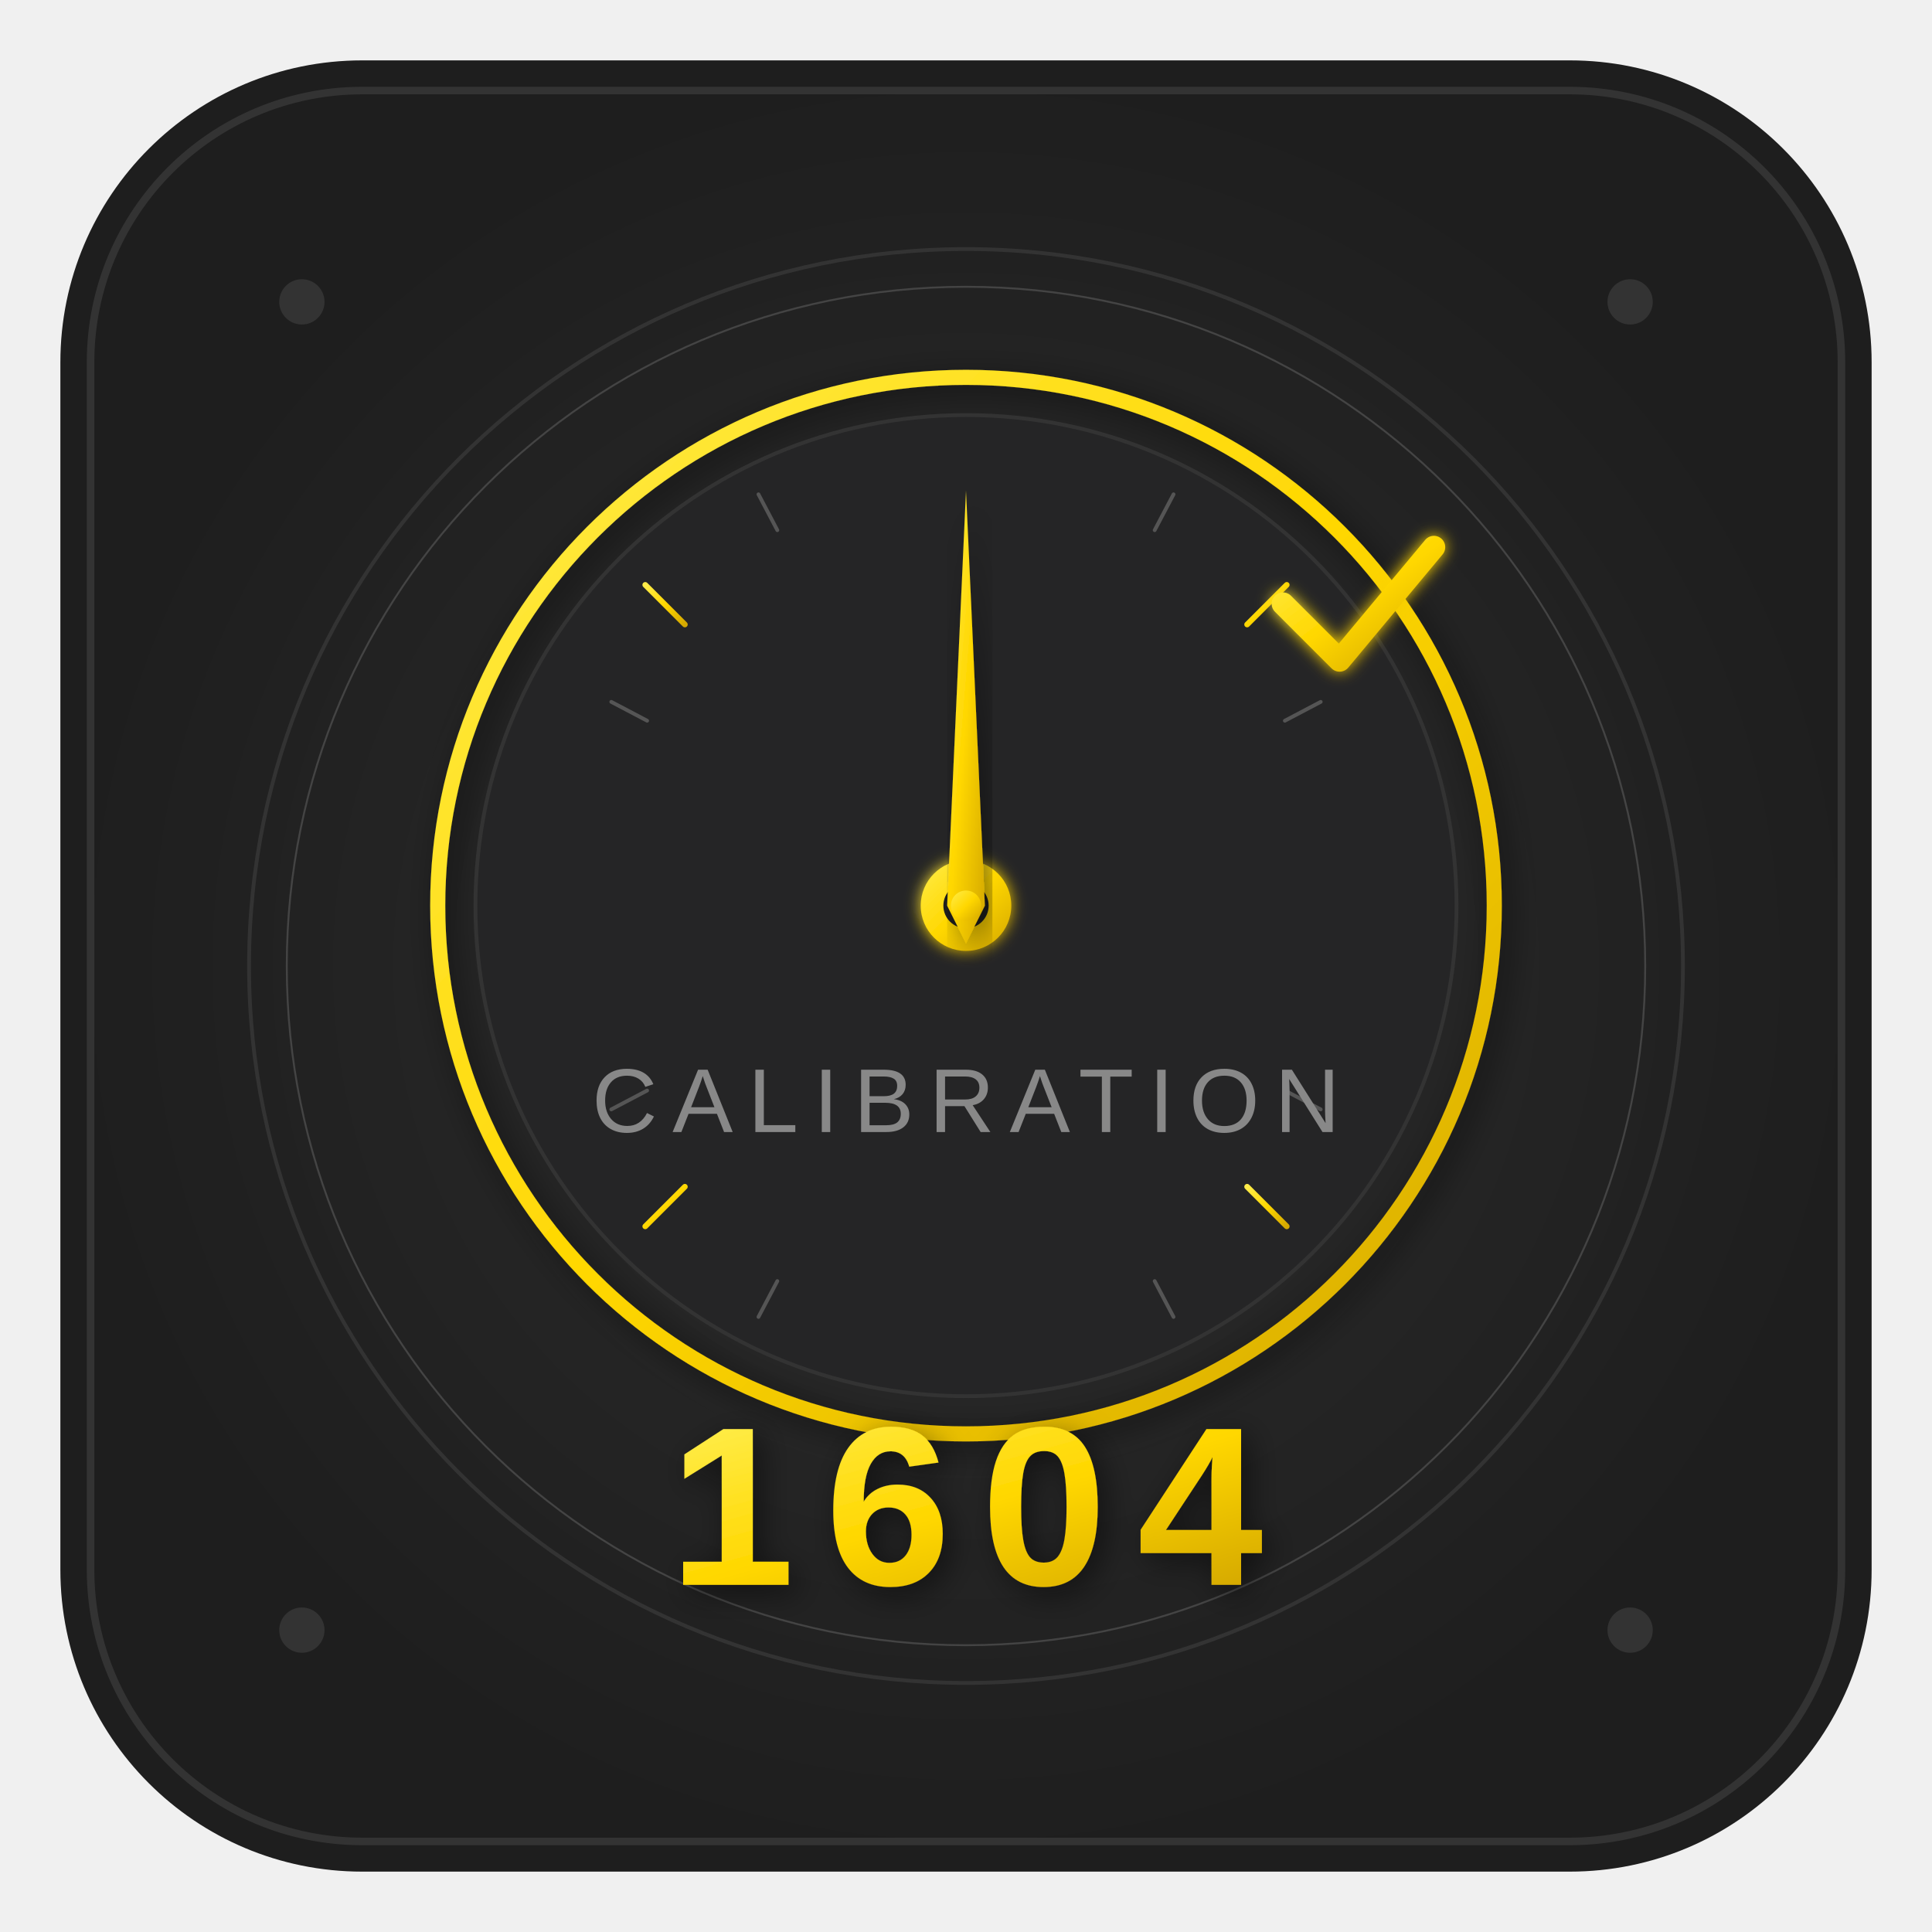
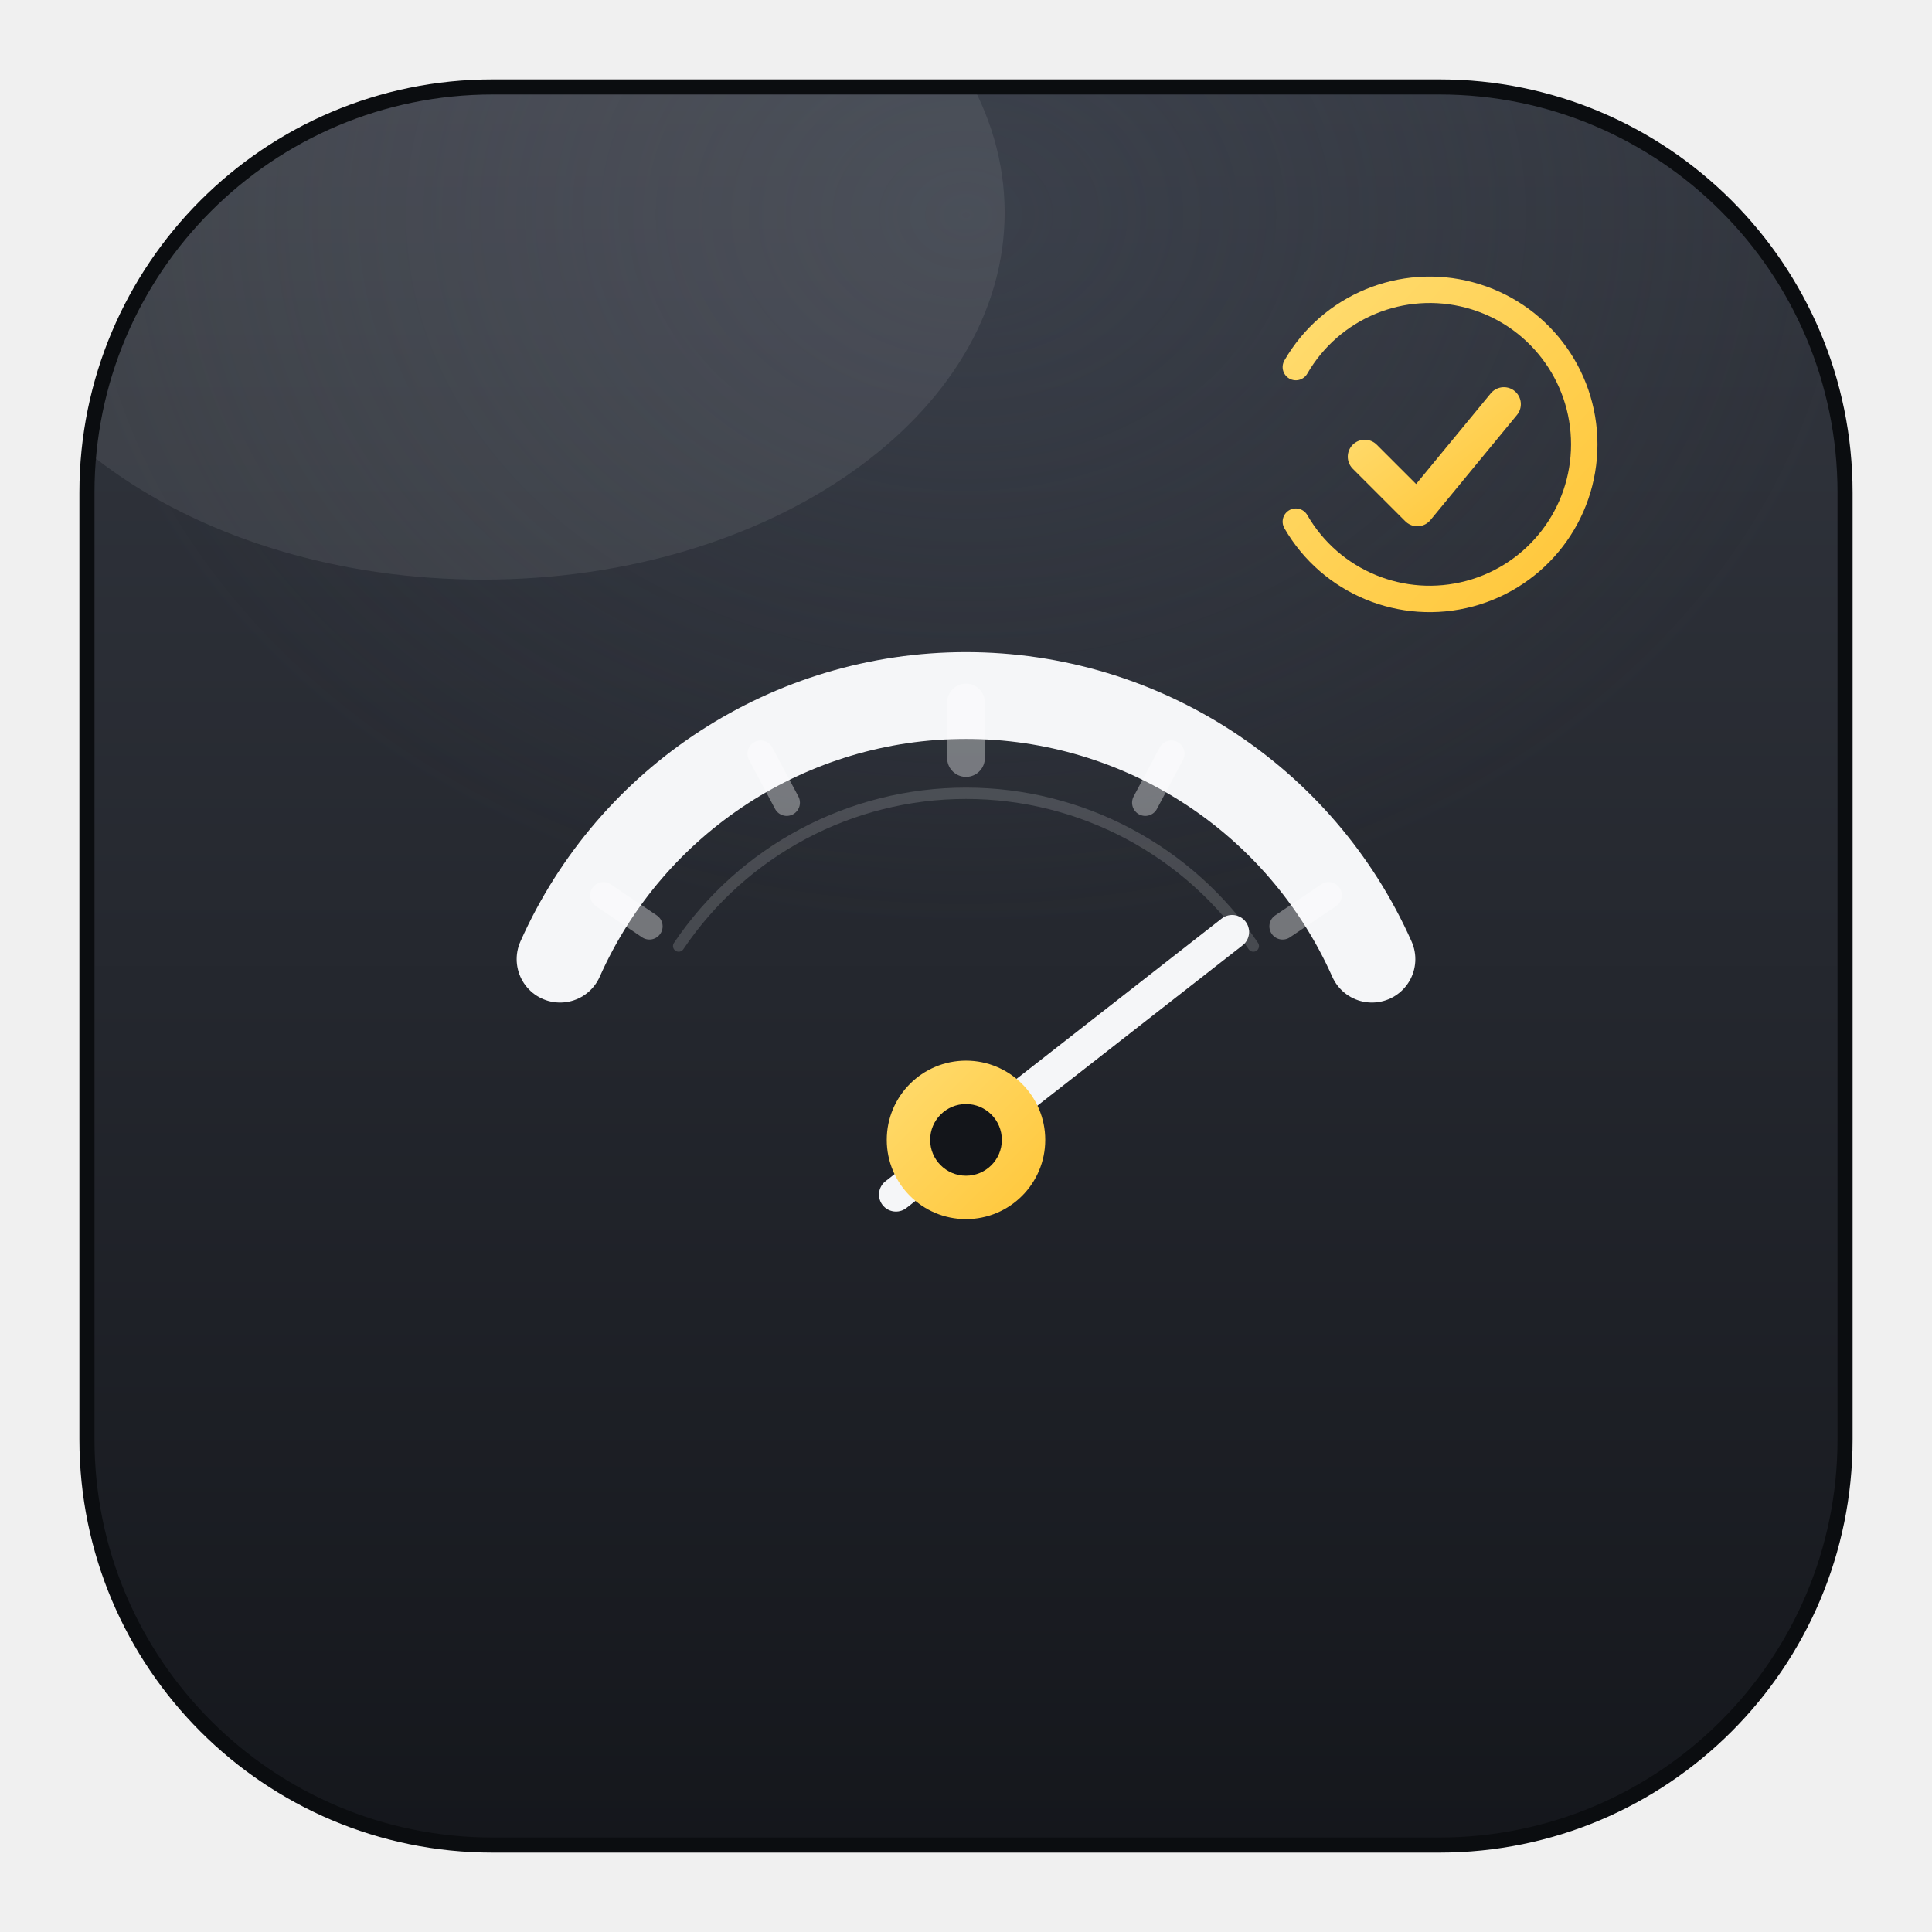
<svg xmlns="http://www.w3.org/2000/svg" width="1024" height="1024" viewBox="0 0 1024 1024">
  <defs>
-     <radialGradient id="bgGradient" cx="50%" cy="50%" r="50%" fx="50%" fy="50%">
-       <stop offset="0%" style="stop-color:#2d2d2d;stop-opacity:1" />
-       <stop offset="100%" style="stop-color:#1e1e1e;stop-opacity:1" />
+     <linearGradient id="bgGradient" x1="0" y1="0" x2="0" y2="1">
+       <stop offset="0%" stop-color="#363a43" />
+       <stop offset="100%" stop-color="#13151a" />
+     </linearGradient>
+     <radialGradient id="glowGradient" cx="50%" cy="28%" r="48%">
+       <stop offset="0%" stop-color="#49505e" stop-opacity="0.38" />
+       <stop offset="100%" stop-color="#49505e" stop-opacity="0" />
    </radialGradient>
-     <linearGradient id="goldGradient" x1="0%" y1="0%" x2="100%" y2="100%">
-       <stop offset="0%" style="stop-color:#ffed4a;stop-opacity:1" />
-       <stop offset="50%" style="stop-color:#ffd700;stop-opacity:1" />
-       <stop offset="100%" style="stop-color:#d4a800;stop-opacity:1" />
+     <linearGradient id="amberGradient" x1="0" y1="0" x2="1" y2="1">
+       <stop offset="0%" stop-color="#ffdc70" />
+       <stop offset="100%" stop-color="#ffc638" />
    </linearGradient>
-     <filter id="goldGlow" x="-50%" y="-50%" width="200%" height="200%">
-       <feGaussianBlur stdDeviation="4" result="coloredBlur" />
-       <feMerge>
-         <feMergeNode in="coloredBlur" />
-         <feMergeNode in="SourceGraphic" />
-       </feMerge>
-     </filter>
-     <filter id="dropShadow" x="-20%" y="-20%" width="140%" height="140%">
-       <feGaussianBlur in="SourceAlpha" stdDeviation="8" />
-       <feOffset dx="4" dy="4" result="offsetblur" />
-       <feComponentTransfer>
-         <feFuncA type="linear" slope="0.5" />
-       </feComponentTransfer>
-       <feMerge>
-         <feMergeNode />
-         <feMergeNode in="SourceGraphic" />
-       </feMerge>
-     </filter>
+     <clipPath id="tileClip">
+       <rect x="46.08" y="46.08" width="931.84" height="931.84" rx="215.04" ry="215.04" />
+     </clipPath>
  </defs>
-   <rect x="32" y="32" width="960" height="960" rx="160" ry="160" fill="url(#bgGradient)" />
-   <rect x="48" y="48" width="928" height="928" rx="144" ry="144" fill="none" stroke="#333333" stroke-width="4" />
-   <circle cx="512" cy="512" r="380" fill="none" stroke="#333333" stroke-width="2" />
-   <circle cx="512" cy="512" r="360" fill="none" stroke="#444444" stroke-width="1" />
-   <circle cx="512" cy="480" r="280" fill="none" stroke="url(#goldGradient)" stroke-width="8" filter="url(#dropShadow)" />
-   <circle cx="512" cy="480" r="260" fill="#252526" stroke="#333333" stroke-width="2" />
-   <g stroke="url(#goldGradient)" stroke-width="4" stroke-linecap="round">
-     <line x1="512" y1="240" x2="512" y2="270" />
-     <line x1="752" y1="480" x2="722" y2="480" />
-     <line x1="512" y1="720" x2="512" y2="690" />
-     <line x1="272" y1="480" x2="302" y2="480" />
-     <line x1="682" y1="310" x2="661" y2="331" stroke-width="3" />
-     <line x1="682" y1="650" x2="661" y2="629" stroke-width="3" />
-     <line x1="342" y1="650" x2="363" y2="629" stroke-width="3" />
-     <line x1="342" y1="310" x2="363" y2="331" stroke-width="3" />
+   <g clip-path="url(#tileClip)">
+     <rect width="1024" height="1024" fill="url(#bgGradient)" />
+     <ellipse cx="512.00" cy="286.72" rx="491.52" ry="399.36" fill="url(#glowGradient)" />
+     <ellipse cx="256.00" cy="112.64" rx="276.48" ry="194.56" fill="#ffffff" fill-opacity="0.08" />
  </g>
-   <g stroke="#555555" stroke-width="2" stroke-linecap="round">
-     <line x1="622" y1="262" x2="612" y2="281" />
-     <line x1="700" y1="372" x2="681" y2="382" />
-     <line x1="700" y1="588" x2="681" y2="578" />
-     <line x1="622" y1="698" x2="612" y2="679" />
-     <line x1="402" y1="698" x2="412" y2="679" />
-     <line x1="324" y1="588" x2="343" y2="578" />
-     <line x1="324" y1="372" x2="343" y2="382" />
-     <line x1="402" y1="262" x2="412" y2="281" />
-   </g>
-   <circle cx="512" cy="480" r="24" fill="url(#goldGradient)" filter="url(#goldGlow)" />
-   <circle cx="512" cy="480" r="12" fill="#1e1e1e" />
-   <g transform="rotate(0, 512, 480)">
-     <polygon points="512,260 502,480 512,500 522,480" fill="url(#goldGradient)" filter="url(#dropShadow)" />
-     <circle cx="512" cy="480" r="8" fill="url(#goldGradient)" />
-   </g>
-   <g transform="translate(680, 280)" filter="url(#goldGlow)">
-     <path d="M 0 40 L 30 70 L 80 10" fill="none" stroke="url(#goldGradient)" stroke-width="12" stroke-linecap="round" stroke-linejoin="round" />
-   </g>
-   <text x="512" y="840" text-anchor="middle" font-family="Arial, sans-serif" font-size="120" font-weight="bold" fill="url(#goldGradient)" letter-spacing="16" filter="url(#dropShadow)">1604</text>
-   <text x="512" y="600" text-anchor="middle" font-family="Arial, sans-serif" font-size="48" font-weight="500" fill="#888888" letter-spacing="8">CALIBRATION</text>
-   <circle cx="160" cy="160" r="12" fill="#333333" />
-   <circle cx="864" cy="160" r="12" fill="#333333" />
-   <circle cx="160" cy="864" r="12" fill="#333333" />
-   <circle cx="864" cy="864" r="12" fill="#333333" />
+   <rect x="46.08" y="46.08" width="931.84" height="931.84" rx="215.04" ry="215.04" fill="none" stroke="#0b0d10" stroke-width="8" />
+   <path d="M 296.84 508.37 A 235.52 235.52 0 0 1 727.16 508.37" fill="none" stroke="#f5f6f8" stroke-width="46" stroke-linecap="round" />
+   <path d="M 359.70 501.43 A 183.71 183.71 0 0 1 664.30 501.43" fill="none" stroke="#ffffff" stroke-opacity="0.16" stroke-width="6" stroke-linecap="round" />
+   <line x1="344.20" y1="490.98" x2="319.80" y2="474.52" stroke="#ffffff" stroke-opacity="0.36" stroke-width="14" stroke-linecap="round" />
+   <line x1="416.98" y1="425.45" x2="403.16" y2="399.46" stroke="#ffffff" stroke-opacity="0.36" stroke-width="14" stroke-linecap="round" />
+   <line x1="512.00" y1="401.76" x2="512.00" y2="372.32" stroke="#ffffff" stroke-opacity="0.36" stroke-width="20" stroke-linecap="round" />
+   <line x1="607.02" y1="425.45" x2="620.84" y2="399.46" stroke="#ffffff" stroke-opacity="0.36" stroke-width="14" stroke-linecap="round" />
+   <line x1="679.80" y1="490.98" x2="704.20" y2="474.52" stroke="#ffffff" stroke-opacity="0.36" stroke-width="14" stroke-linecap="round" />
+   <line x1="474.88" y1="633.16" x2="653.05" y2="493.96" stroke="#f5f6f8" stroke-width="18" stroke-linecap="round" />
+   <line x1="512.00" y1="604.16" x2="653.05" y2="493.96" stroke="#f5f6f8" stroke-width="13" stroke-linecap="round" />
+   <circle cx="512.00" cy="604.16" r="42" fill="url(#amberGradient)" />
+   <circle cx="512.00" cy="604.16" r="19" fill="#13151a" />
+   <path d="M 686.82 194.56 A 81.92 81.92 0 1 1 686.82 276.48" fill="none" stroke="url(#amberGradient)" stroke-width="14" stroke-linecap="round" />
+   <path d="M 723.35 242.07 L 751.21 269.93 L 797.08 214.22" fill="none" stroke="url(#amberGradient)" stroke-width="18" stroke-linecap="round" stroke-linejoin="round" />
</svg>
